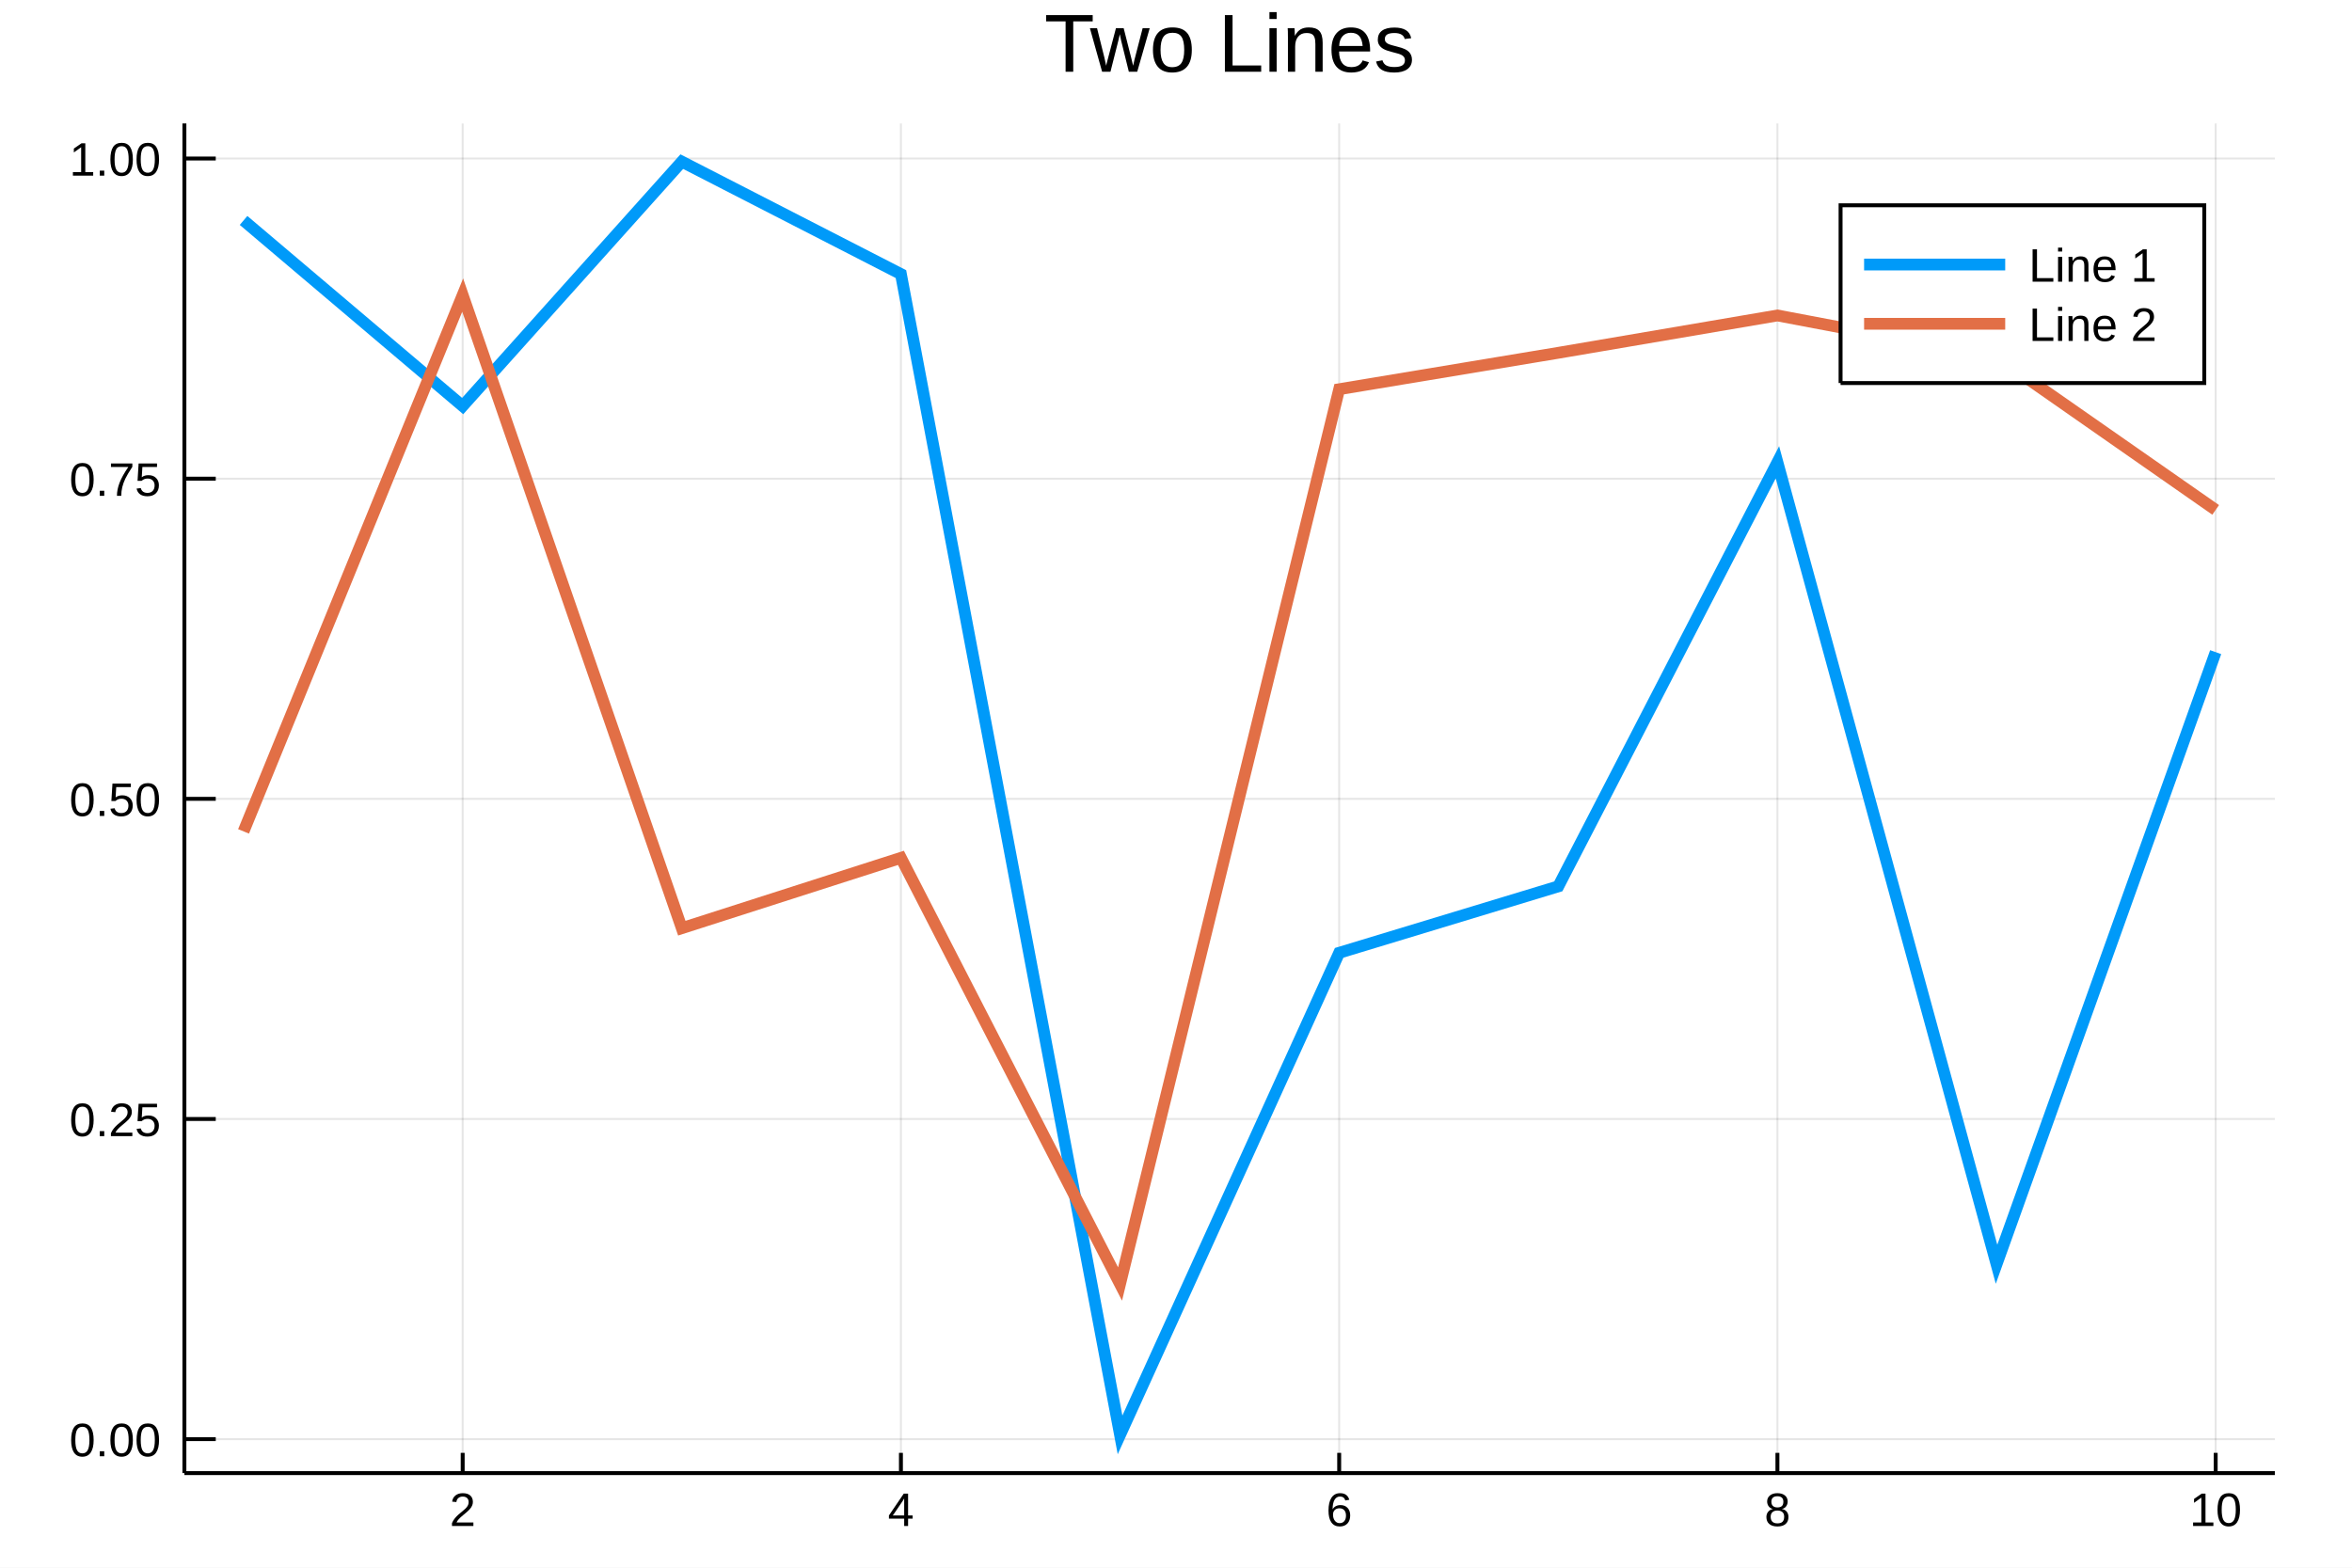
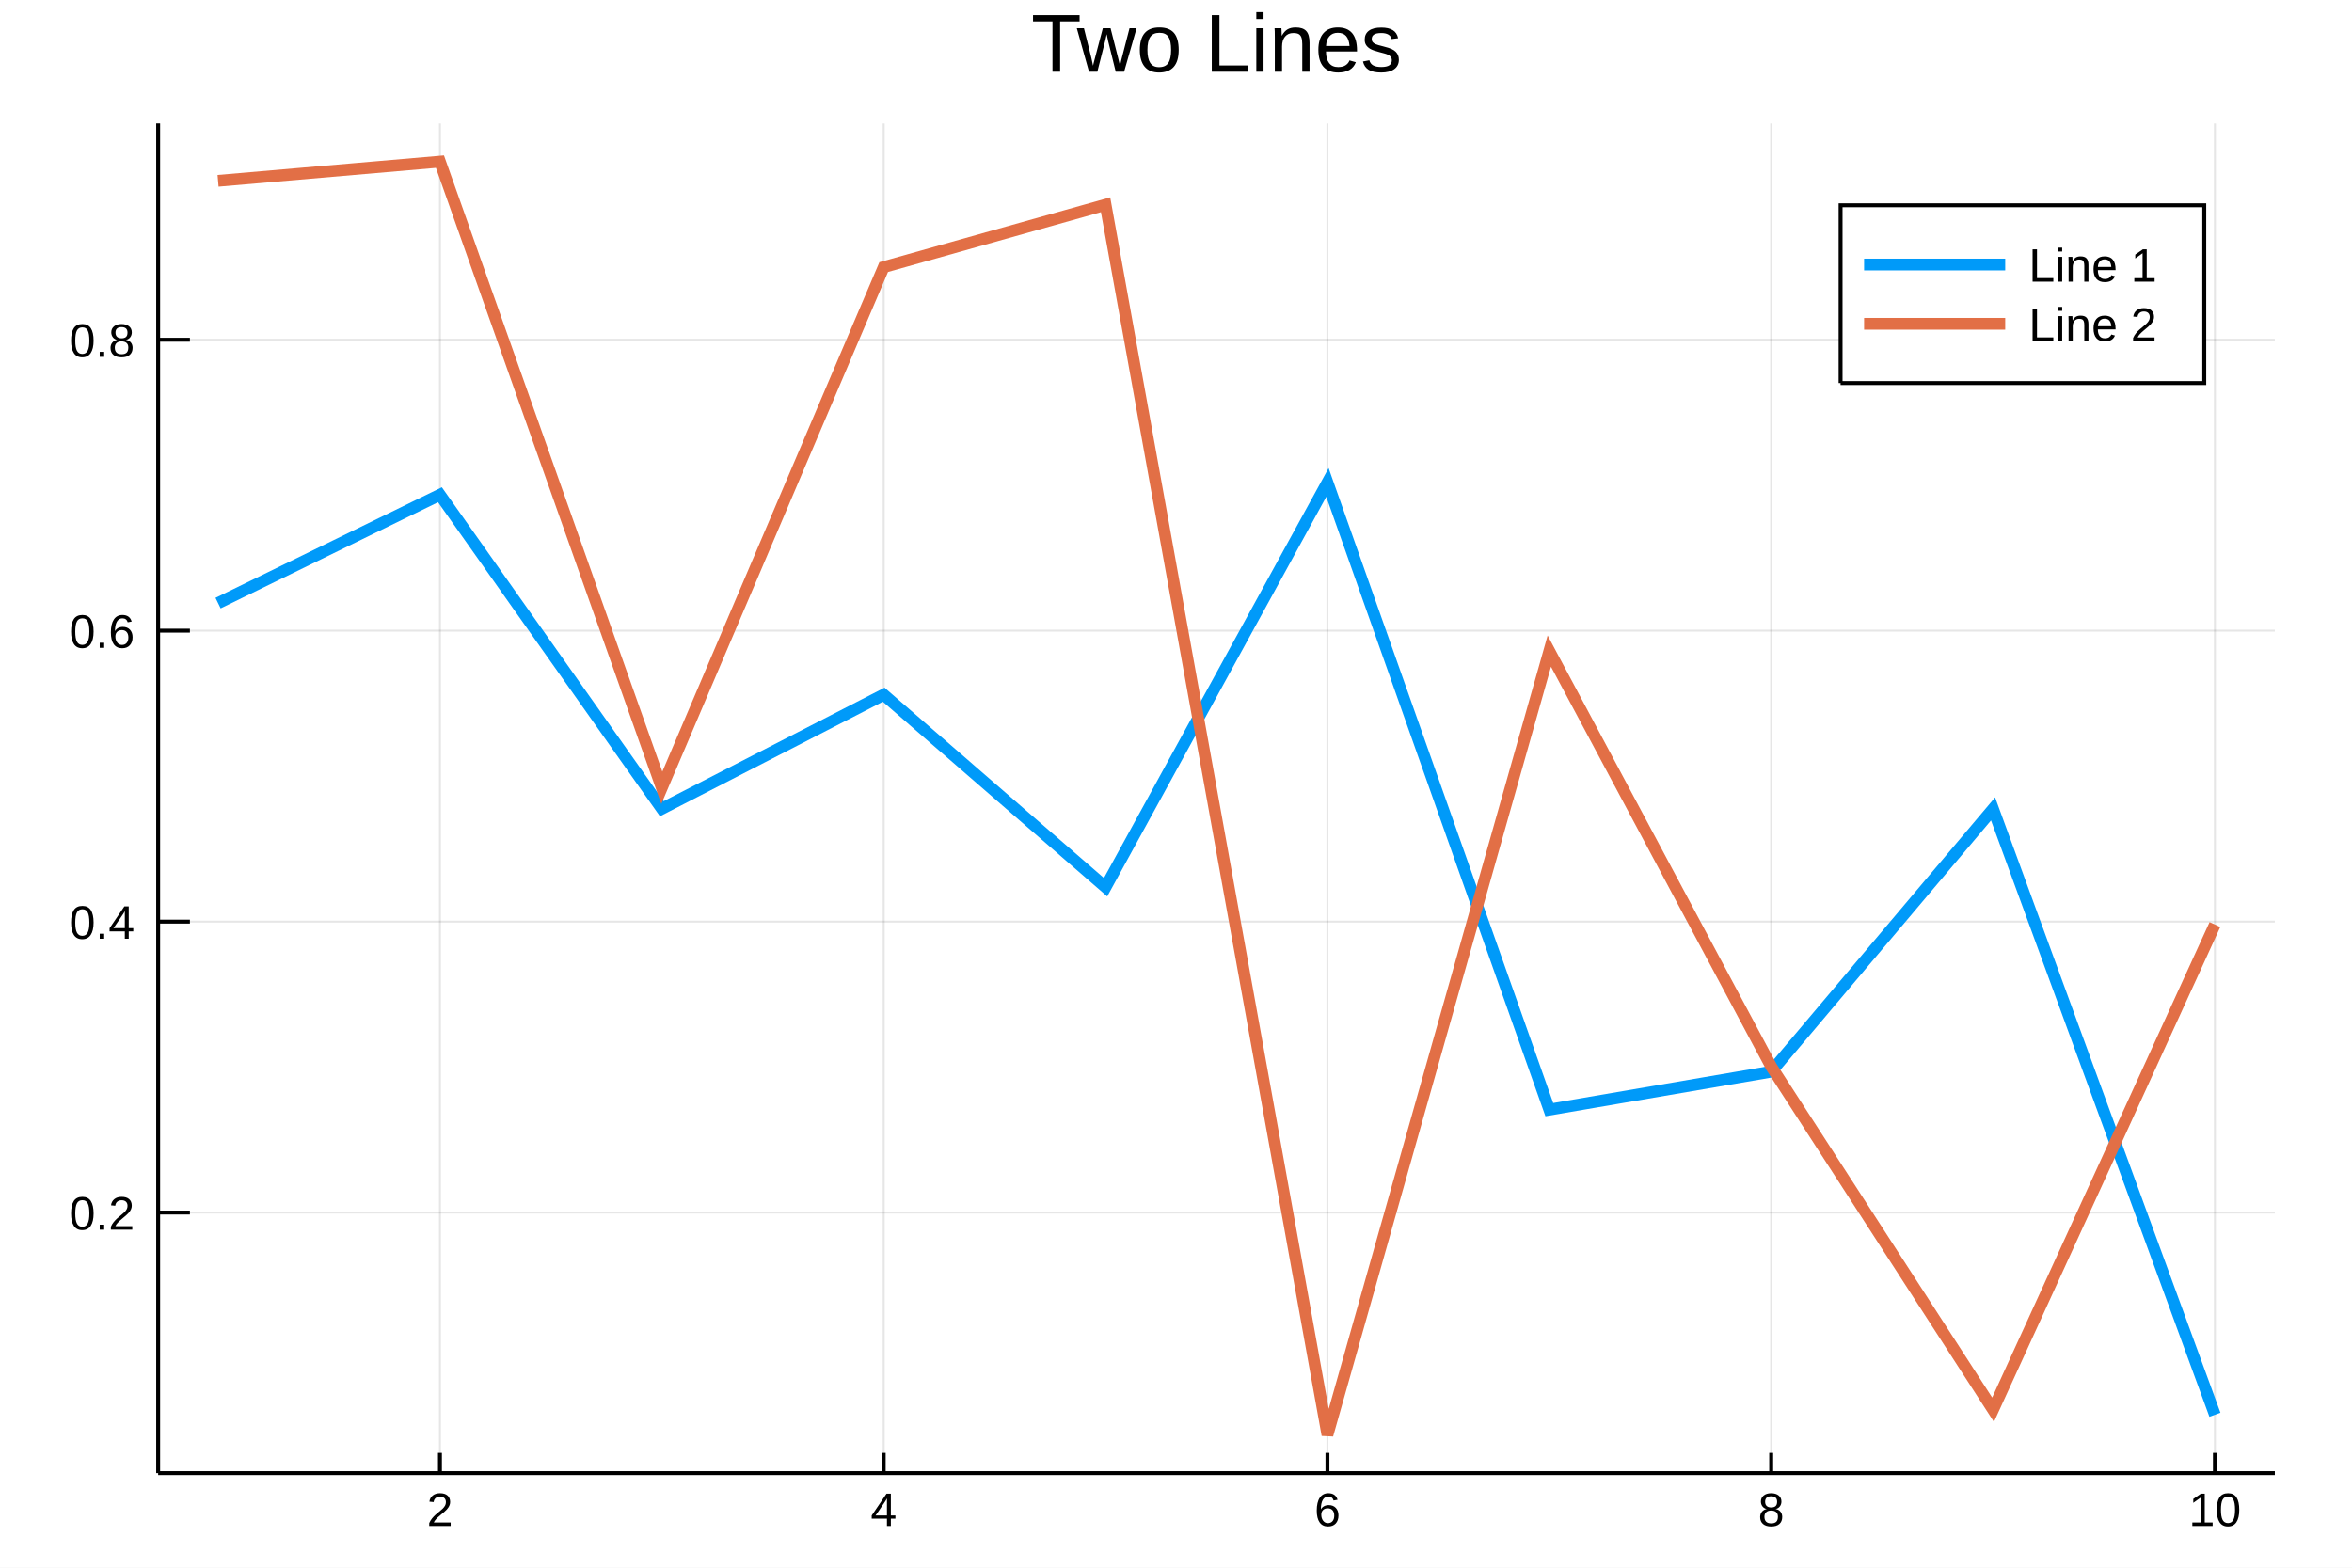
<svg xmlns="http://www.w3.org/2000/svg" width="600" height="400" viewBox="0 0 2400 1600">
  <defs>
-     <clipPath id="clip9600">
+     <clipPath id="clip8400">
      <rect x="0" y="0" width="2000" height="2000" />
    </clipPath>
  </defs>
  <defs>
-     <clipPath id="clip9601">
+     <clipPath id="clip8401">
      <rect x="0" y="0" width="2400" height="1600" />
    </clipPath>
  </defs>
-   <polygon clip-path="url(#clip9601)" points=" 0,1600 2400,1600 2400,0 0,0    " fill="#ffffff" fill-rule="evenodd" fill-opacity="1" />
+   <polygon clip-path="url(#clip8401)" points=" 0,1600 2400,1600 2400,0 0,0    " fill="#ffffff" fill-rule="evenodd" fill-opacity="1" />
  <defs>
-     <clipPath id="clip9602">
+     <clipPath id="clip8402">
      <rect x="480" y="0" width="1681" height="1600" />
    </clipPath>
  </defs>
-   <polygon clip-path="url(#clip9601)" points=" 188.156,1503.47 2321.26,1503.47 2321.26,125.984 188.156,125.984    " fill="#ffffff" fill-rule="evenodd" fill-opacity="1" />
+   <polygon clip-path="url(#clip8401)" points=" 161.394,1503.47 2321.26,1503.47 2321.26,125.984 161.394,125.984    " fill="#ffffff" fill-rule="evenodd" fill-opacity="1" />
  <defs>
-     <clipPath id="clip9603">
-       <rect x="188" y="125" width="2134" height="1378" />
+     <clipPath id="clip8403">
+       <rect x="161" y="125" width="2161" height="1378" />
    </clipPath>
  </defs>
-   <polyline clip-path="url(#clip9603)" style="stroke:#000000; stroke-width:2; stroke-opacity:0.1; fill:none" points="   472.123,1503.47 472.123,125.984    " />
-   <polyline clip-path="url(#clip9603)" style="stroke:#000000; stroke-width:2; stroke-opacity:0.1; fill:none" points="   919.314,1503.47 919.314,125.984    " />
-   <polyline clip-path="url(#clip9603)" style="stroke:#000000; stroke-width:2; stroke-opacity:0.1; fill:none" points="   1366.51,1503.47 1366.51,125.984    " />
-   <polyline clip-path="url(#clip9603)" style="stroke:#000000; stroke-width:2; stroke-opacity:0.1; fill:none" points="   1813.7,1503.47 1813.7,125.984    " />
-   <polyline clip-path="url(#clip9603)" style="stroke:#000000; stroke-width:2; stroke-opacity:0.1; fill:none" points="   2260.89,1503.47 2260.89,125.984    " />
-   <polyline clip-path="url(#clip9603)" style="stroke:#000000; stroke-width:2; stroke-opacity:0.1; fill:none" points="   188.156,1468.8 2321.26,1468.8    " />
-   <polyline clip-path="url(#clip9603)" style="stroke:#000000; stroke-width:2; stroke-opacity:0.1; fill:none" points="   188.156,1142.05 2321.26,1142.05    " />
-   <polyline clip-path="url(#clip9603)" style="stroke:#000000; stroke-width:2; stroke-opacity:0.1; fill:none" points="   188.156,815.291 2321.26,815.291    " />
-   <polyline clip-path="url(#clip9603)" style="stroke:#000000; stroke-width:2; stroke-opacity:0.1; fill:none" points="   188.156,488.535 2321.26,488.535    " />
-   <polyline clip-path="url(#clip9603)" style="stroke:#000000; stroke-width:2; stroke-opacity:0.1; fill:none" points="   188.156,161.78 2321.26,161.78    " />
-   <polyline clip-path="url(#clip9601)" style="stroke:#000000; stroke-width:4; stroke-opacity:1; fill:none" points="   188.156,1503.47 2321.26,1503.47    " />
-   <polyline clip-path="url(#clip9601)" style="stroke:#000000; stroke-width:4; stroke-opacity:1; fill:none" points="   188.156,1503.47 188.156,125.984    " />
-   <polyline clip-path="url(#clip9601)" style="stroke:#000000; stroke-width:4; stroke-opacity:1; fill:none" points="   472.123,1503.47 472.123,1482.81    " />
-   <polyline clip-path="url(#clip9601)" style="stroke:#000000; stroke-width:4; stroke-opacity:1; fill:none" points="   919.314,1503.47 919.314,1482.81    " />
-   <polyline clip-path="url(#clip9601)" style="stroke:#000000; stroke-width:4; stroke-opacity:1; fill:none" points="   1366.51,1503.47 1366.51,1482.81    " />
-   <polyline clip-path="url(#clip9601)" style="stroke:#000000; stroke-width:4; stroke-opacity:1; fill:none" points="   1813.7,1503.47 1813.7,1482.81    " />
-   <polyline clip-path="url(#clip9601)" style="stroke:#000000; stroke-width:4; stroke-opacity:1; fill:none" points="   2260.89,1503.47 2260.89,1482.81    " />
-   <polyline clip-path="url(#clip9601)" style="stroke:#000000; stroke-width:4; stroke-opacity:1; fill:none" points="   188.156,1468.8 220.153,1468.8    " />
-   <polyline clip-path="url(#clip9601)" style="stroke:#000000; stroke-width:4; stroke-opacity:1; fill:none" points="   188.156,1142.05 220.153,1142.05    " />
-   <polyline clip-path="url(#clip9601)" style="stroke:#000000; stroke-width:4; stroke-opacity:1; fill:none" points="   188.156,815.291 220.153,815.291    " />
-   <polyline clip-path="url(#clip9601)" style="stroke:#000000; stroke-width:4; stroke-opacity:1; fill:none" points="   188.156,488.535 220.153,488.535    " />
-   <polyline clip-path="url(#clip9601)" style="stroke:#000000; stroke-width:4; stroke-opacity:1; fill:none" points="   188.156,161.78 220.153,161.78    " />
-   <g clip-path="url(#clip9601)">
-     <text style="fill:#000000; fill-opacity:1; font-family:Arial,Helvetica Neue,Helvetica,sans-serif; font-size:48px; text-anchor:middle;" transform="rotate(0, 472.123, 1557.47)" x="472.123" y="1557.47">2</text>
+   <polyline clip-path="url(#clip8403)" style="stroke:#000000; stroke-width:2; stroke-opacity:0.1; fill:none" points="   448.923,1503.47 448.923,125.984    " />
+   <polyline clip-path="url(#clip8403)" style="stroke:#000000; stroke-width:2; stroke-opacity:0.1; fill:none" points="   901.725,1503.47 901.725,125.984    " />
+   <polyline clip-path="url(#clip8403)" style="stroke:#000000; stroke-width:2; stroke-opacity:0.1; fill:none" points="   1354.53,1503.47 1354.53,125.984    " />
+   <polyline clip-path="url(#clip8403)" style="stroke:#000000; stroke-width:2; stroke-opacity:0.1; fill:none" points="   1807.33,1503.47 1807.33,125.984    " />
+   <polyline clip-path="url(#clip8403)" style="stroke:#000000; stroke-width:2; stroke-opacity:0.1; fill:none" points="   2260.13,1503.47 2260.13,125.984    " />
+   <polyline clip-path="url(#clip8403)" style="stroke:#000000; stroke-width:2; stroke-opacity:0.1; fill:none" points="   161.394,1237.54 2321.26,1237.54    " />
+   <polyline clip-path="url(#clip8403)" style="stroke:#000000; stroke-width:2; stroke-opacity:0.1; fill:none" points="   161.394,940.6 2321.26,940.6    " />
+   <polyline clip-path="url(#clip8403)" style="stroke:#000000; stroke-width:2; stroke-opacity:0.1; fill:none" points="   161.394,643.663 2321.26,643.663    " />
+   <polyline clip-path="url(#clip8403)" style="stroke:#000000; stroke-width:2; stroke-opacity:0.1; fill:none" points="   161.394,346.727 2321.26,346.727    " />
+   <polyline clip-path="url(#clip8401)" style="stroke:#000000; stroke-width:4; stroke-opacity:1; fill:none" points="   161.394,1503.47 2321.26,1503.47    " />
+   <polyline clip-path="url(#clip8401)" style="stroke:#000000; stroke-width:4; stroke-opacity:1; fill:none" points="   161.394,1503.47 161.394,125.984    " />
+   <polyline clip-path="url(#clip8401)" style="stroke:#000000; stroke-width:4; stroke-opacity:1; fill:none" points="   448.923,1503.47 448.923,1482.81    " />
+   <polyline clip-path="url(#clip8401)" style="stroke:#000000; stroke-width:4; stroke-opacity:1; fill:none" points="   901.725,1503.47 901.725,1482.81    " />
+   <polyline clip-path="url(#clip8401)" style="stroke:#000000; stroke-width:4; stroke-opacity:1; fill:none" points="   1354.53,1503.47 1354.53,1482.81    " />
+   <polyline clip-path="url(#clip8401)" style="stroke:#000000; stroke-width:4; stroke-opacity:1; fill:none" points="   1807.33,1503.47 1807.33,1482.81    " />
+   <polyline clip-path="url(#clip8401)" style="stroke:#000000; stroke-width:4; stroke-opacity:1; fill:none" points="   2260.13,1503.47 2260.13,1482.81    " />
+   <polyline clip-path="url(#clip8401)" style="stroke:#000000; stroke-width:4; stroke-opacity:1; fill:none" points="   161.394,1237.54 193.792,1237.54    " />
+   <polyline clip-path="url(#clip8401)" style="stroke:#000000; stroke-width:4; stroke-opacity:1; fill:none" points="   161.394,940.6 193.792,940.6    " />
+   <polyline clip-path="url(#clip8401)" style="stroke:#000000; stroke-width:4; stroke-opacity:1; fill:none" points="   161.394,643.663 193.792,643.663    " />
+   <polyline clip-path="url(#clip8401)" style="stroke:#000000; stroke-width:4; stroke-opacity:1; fill:none" points="   161.394,346.727 193.792,346.727    " />
+   <g clip-path="url(#clip8401)">
+     <text style="fill:#000000; fill-opacity:1; font-family:Arial,Helvetica Neue,Helvetica,sans-serif; font-size:48px; text-anchor:middle;" transform="rotate(0, 448.923, 1557.47)" x="448.923" y="1557.47">2</text>
  </g>
-   <g clip-path="url(#clip9601)">
-     <text style="fill:#000000; fill-opacity:1; font-family:Arial,Helvetica Neue,Helvetica,sans-serif; font-size:48px; text-anchor:middle;" transform="rotate(0, 919.314, 1557.47)" x="919.314" y="1557.47">4</text>
+   <g clip-path="url(#clip8401)">
+     <text style="fill:#000000; fill-opacity:1; font-family:Arial,Helvetica Neue,Helvetica,sans-serif; font-size:48px; text-anchor:middle;" transform="rotate(0, 901.725, 1557.47)" x="901.725" y="1557.47">4</text>
  </g>
-   <g clip-path="url(#clip9601)">
-     <text style="fill:#000000; fill-opacity:1; font-family:Arial,Helvetica Neue,Helvetica,sans-serif; font-size:48px; text-anchor:middle;" transform="rotate(0, 1366.51, 1557.47)" x="1366.51" y="1557.47">6</text>
+   <g clip-path="url(#clip8401)">
+     <text style="fill:#000000; fill-opacity:1; font-family:Arial,Helvetica Neue,Helvetica,sans-serif; font-size:48px; text-anchor:middle;" transform="rotate(0, 1354.53, 1557.47)" x="1354.53" y="1557.47">6</text>
  </g>
-   <g clip-path="url(#clip9601)">
-     <text style="fill:#000000; fill-opacity:1; font-family:Arial,Helvetica Neue,Helvetica,sans-serif; font-size:48px; text-anchor:middle;" transform="rotate(0, 1813.7, 1557.47)" x="1813.7" y="1557.47">8</text>
+   <g clip-path="url(#clip8401)">
+     <text style="fill:#000000; fill-opacity:1; font-family:Arial,Helvetica Neue,Helvetica,sans-serif; font-size:48px; text-anchor:middle;" transform="rotate(0, 1807.33, 1557.47)" x="1807.33" y="1557.47">8</text>
  </g>
-   <g clip-path="url(#clip9601)">
-     <text style="fill:#000000; fill-opacity:1; font-family:Arial,Helvetica Neue,Helvetica,sans-serif; font-size:48px; text-anchor:middle;" transform="rotate(0, 2260.89, 1557.47)" x="2260.89" y="1557.47">10</text>
+   <g clip-path="url(#clip8401)">
+     <text style="fill:#000000; fill-opacity:1; font-family:Arial,Helvetica Neue,Helvetica,sans-serif; font-size:48px; text-anchor:middle;" transform="rotate(0, 2260.13, 1557.47)" x="2260.13" y="1557.47">10</text>
  </g>
-   <g clip-path="url(#clip9601)">
-     <text style="fill:#000000; fill-opacity:1; font-family:Arial,Helvetica Neue,Helvetica,sans-serif; font-size:48px; text-anchor:end;" transform="rotate(0, 164.156, 1486.3)" x="164.156" y="1486.3">0.00</text>
+   <g clip-path="url(#clip8401)">
+     <text style="fill:#000000; fill-opacity:1; font-family:Arial,Helvetica Neue,Helvetica,sans-serif; font-size:48px; text-anchor:end;" transform="rotate(0, 137.394, 1255.04)" x="137.394" y="1255.04">0.2</text>
  </g>
-   <g clip-path="url(#clip9601)">
-     <text style="fill:#000000; fill-opacity:1; font-family:Arial,Helvetica Neue,Helvetica,sans-serif; font-size:48px; text-anchor:end;" transform="rotate(0, 164.156, 1159.55)" x="164.156" y="1159.55">0.25</text>
+   <g clip-path="url(#clip8401)">
+     <text style="fill:#000000; fill-opacity:1; font-family:Arial,Helvetica Neue,Helvetica,sans-serif; font-size:48px; text-anchor:end;" transform="rotate(0, 137.394, 958.1)" x="137.394" y="958.1">0.4</text>
  </g>
-   <g clip-path="url(#clip9601)">
-     <text style="fill:#000000; fill-opacity:1; font-family:Arial,Helvetica Neue,Helvetica,sans-serif; font-size:48px; text-anchor:end;" transform="rotate(0, 164.156, 832.791)" x="164.156" y="832.791">0.50</text>
+   <g clip-path="url(#clip8401)">
+     <text style="fill:#000000; fill-opacity:1; font-family:Arial,Helvetica Neue,Helvetica,sans-serif; font-size:48px; text-anchor:end;" transform="rotate(0, 137.394, 661.163)" x="137.394" y="661.163">0.6</text>
  </g>
-   <g clip-path="url(#clip9601)">
-     <text style="fill:#000000; fill-opacity:1; font-family:Arial,Helvetica Neue,Helvetica,sans-serif; font-size:48px; text-anchor:end;" transform="rotate(0, 164.156, 506.035)" x="164.156" y="506.035">0.75</text>
+   <g clip-path="url(#clip8401)">
+     <text style="fill:#000000; fill-opacity:1; font-family:Arial,Helvetica Neue,Helvetica,sans-serif; font-size:48px; text-anchor:end;" transform="rotate(0, 137.394, 364.227)" x="137.394" y="364.227">0.8</text>
  </g>
-   <g clip-path="url(#clip9601)">
-     <text style="fill:#000000; fill-opacity:1; font-family:Arial,Helvetica Neue,Helvetica,sans-serif; font-size:48px; text-anchor:end;" transform="rotate(0, 164.156, 179.28)" x="164.156" y="179.28">1.00</text>
+   <g clip-path="url(#clip8401)">
+     <text style="fill:#000000; fill-opacity:1; font-family:Arial,Helvetica Neue,Helvetica,sans-serif; font-size:84px; text-anchor:middle;" transform="rotate(0, 1241.33, 73.2)" x="1241.33" y="73.2">Two Lines</text>
  </g>
-   <g clip-path="url(#clip9601)">
-     <text style="fill:#000000; fill-opacity:1; font-family:Arial,Helvetica Neue,Helvetica,sans-serif; font-size:84px; text-anchor:middle;" transform="rotate(0, 1254.71, 73.2)" x="1254.71" y="73.2">Two Lines</text>
-   </g>
-   <polyline clip-path="url(#clip9603)" style="stroke:#009af9; stroke-width:12; stroke-opacity:1; fill:none" points="   248.527,224.983 472.123,414.439 695.719,164.97 919.314,279.737 1142.91,1464.49 1366.51,972.446 1590.1,904.625 1813.7,471.816 2037.29,1290.31 2260.89,665.595       " />
-   <polyline clip-path="url(#clip9603)" style="stroke:#e26f46; stroke-width:12; stroke-opacity:1; fill:none" points="   248.527,848.529 472.123,301.174 695.719,947.312 919.314,875.556 1142.91,1310.47 1366.51,397.219 1590.1,360.08 1813.7,321.965 2037.29,364.354 2260.89,520.407       " />
-   <polygon clip-path="url(#clip9601)" points=" 1878.14,390.944 2249.26,390.944 2249.26,209.504 1878.14,209.504    " fill="#ffffff" fill-rule="evenodd" fill-opacity="1" />
-   <polyline clip-path="url(#clip9601)" style="stroke:#000000; stroke-width:4; stroke-opacity:1; fill:none" points="   1878.14,390.944 2249.26,390.944 2249.26,209.504 1878.14,209.504 1878.14,390.944    " />
-   <polyline clip-path="url(#clip9601)" style="stroke:#009af9; stroke-width:12; stroke-opacity:1; fill:none" points="   1902.14,269.984 2046.14,269.984    " />
-   <g clip-path="url(#clip9601)">
+   <polyline clip-path="url(#clip8403)" style="stroke:#009af9; stroke-width:12; stroke-opacity:1; fill:none" points="   222.522,615.537 448.923,504.944 675.324,825.402 901.725,709.008 1128.13,905.509 1354.53,492.379 1580.93,1132.5 1807.33,1093.76 2033.73,825.567 2260.13,1443.91       " />
+   <polyline clip-path="url(#clip8403)" style="stroke:#e26f46; stroke-width:12; stroke-opacity:1; fill:none" points="   222.522,184.551 448.923,164.97 675.324,804.059 901.725,272.606 1128.13,208.962 1354.53,1464.49 1580.93,664.504 1807.33,1088.47 2033.73,1438.79 2260.13,943.608       " />
+   <polygon clip-path="url(#clip8401)" points=" 1878.14,390.944 2249.26,390.944 2249.26,209.504 1878.14,209.504    " fill="#ffffff" fill-rule="evenodd" fill-opacity="1" />
+   <polyline clip-path="url(#clip8401)" style="stroke:#000000; stroke-width:4; stroke-opacity:1; fill:none" points="   1878.14,390.944 2249.26,390.944 2249.26,209.504 1878.14,209.504 1878.14,390.944    " />
+   <polyline clip-path="url(#clip8401)" style="stroke:#009af9; stroke-width:12; stroke-opacity:1; fill:none" points="   1902.14,269.984 2046.14,269.984    " />
+   <g clip-path="url(#clip8401)">
    <text style="fill:#000000; fill-opacity:1; font-family:Arial,Helvetica Neue,Helvetica,sans-serif; font-size:48px; text-anchor:start;" transform="rotate(0, 2070.14, 287.484)" x="2070.14" y="287.484">Line 1</text>
  </g>
-   <polyline clip-path="url(#clip9601)" style="stroke:#e26f46; stroke-width:12; stroke-opacity:1; fill:none" points="   1902.14,330.464 2046.14,330.464    " />
-   <g clip-path="url(#clip9601)">
+   <polyline clip-path="url(#clip8401)" style="stroke:#e26f46; stroke-width:12; stroke-opacity:1; fill:none" points="   1902.14,330.464 2046.14,330.464    " />
+   <g clip-path="url(#clip8401)">
    <text style="fill:#000000; fill-opacity:1; font-family:Arial,Helvetica Neue,Helvetica,sans-serif; font-size:48px; text-anchor:start;" transform="rotate(0, 2070.14, 347.964)" x="2070.14" y="347.964">Line 2</text>
  </g>
</svg>
